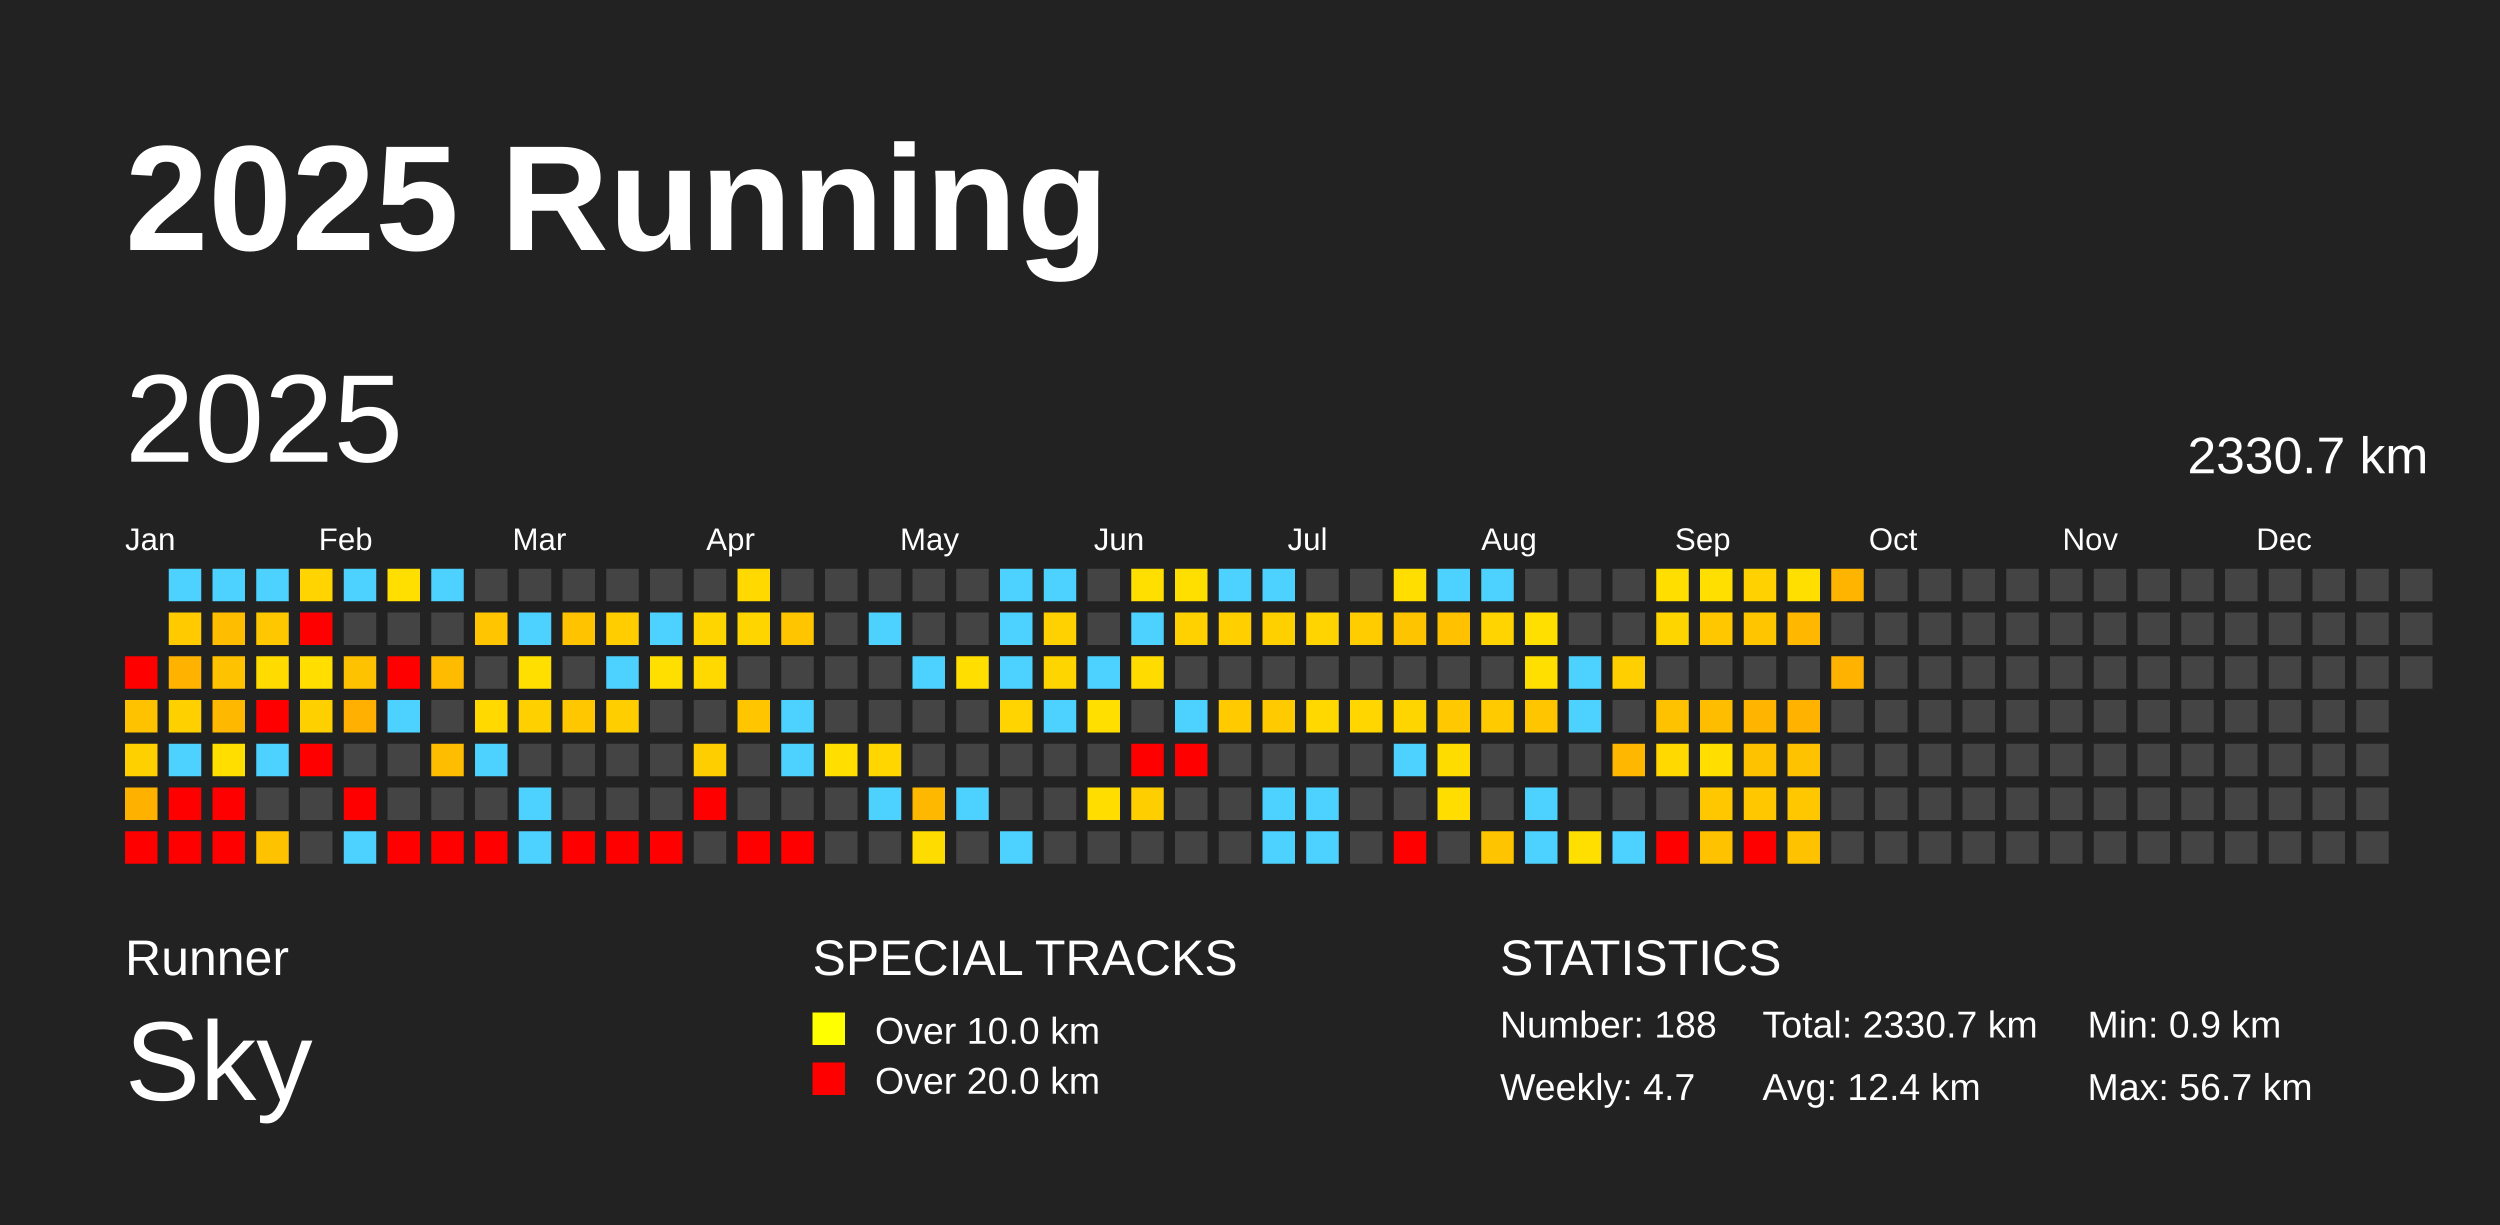
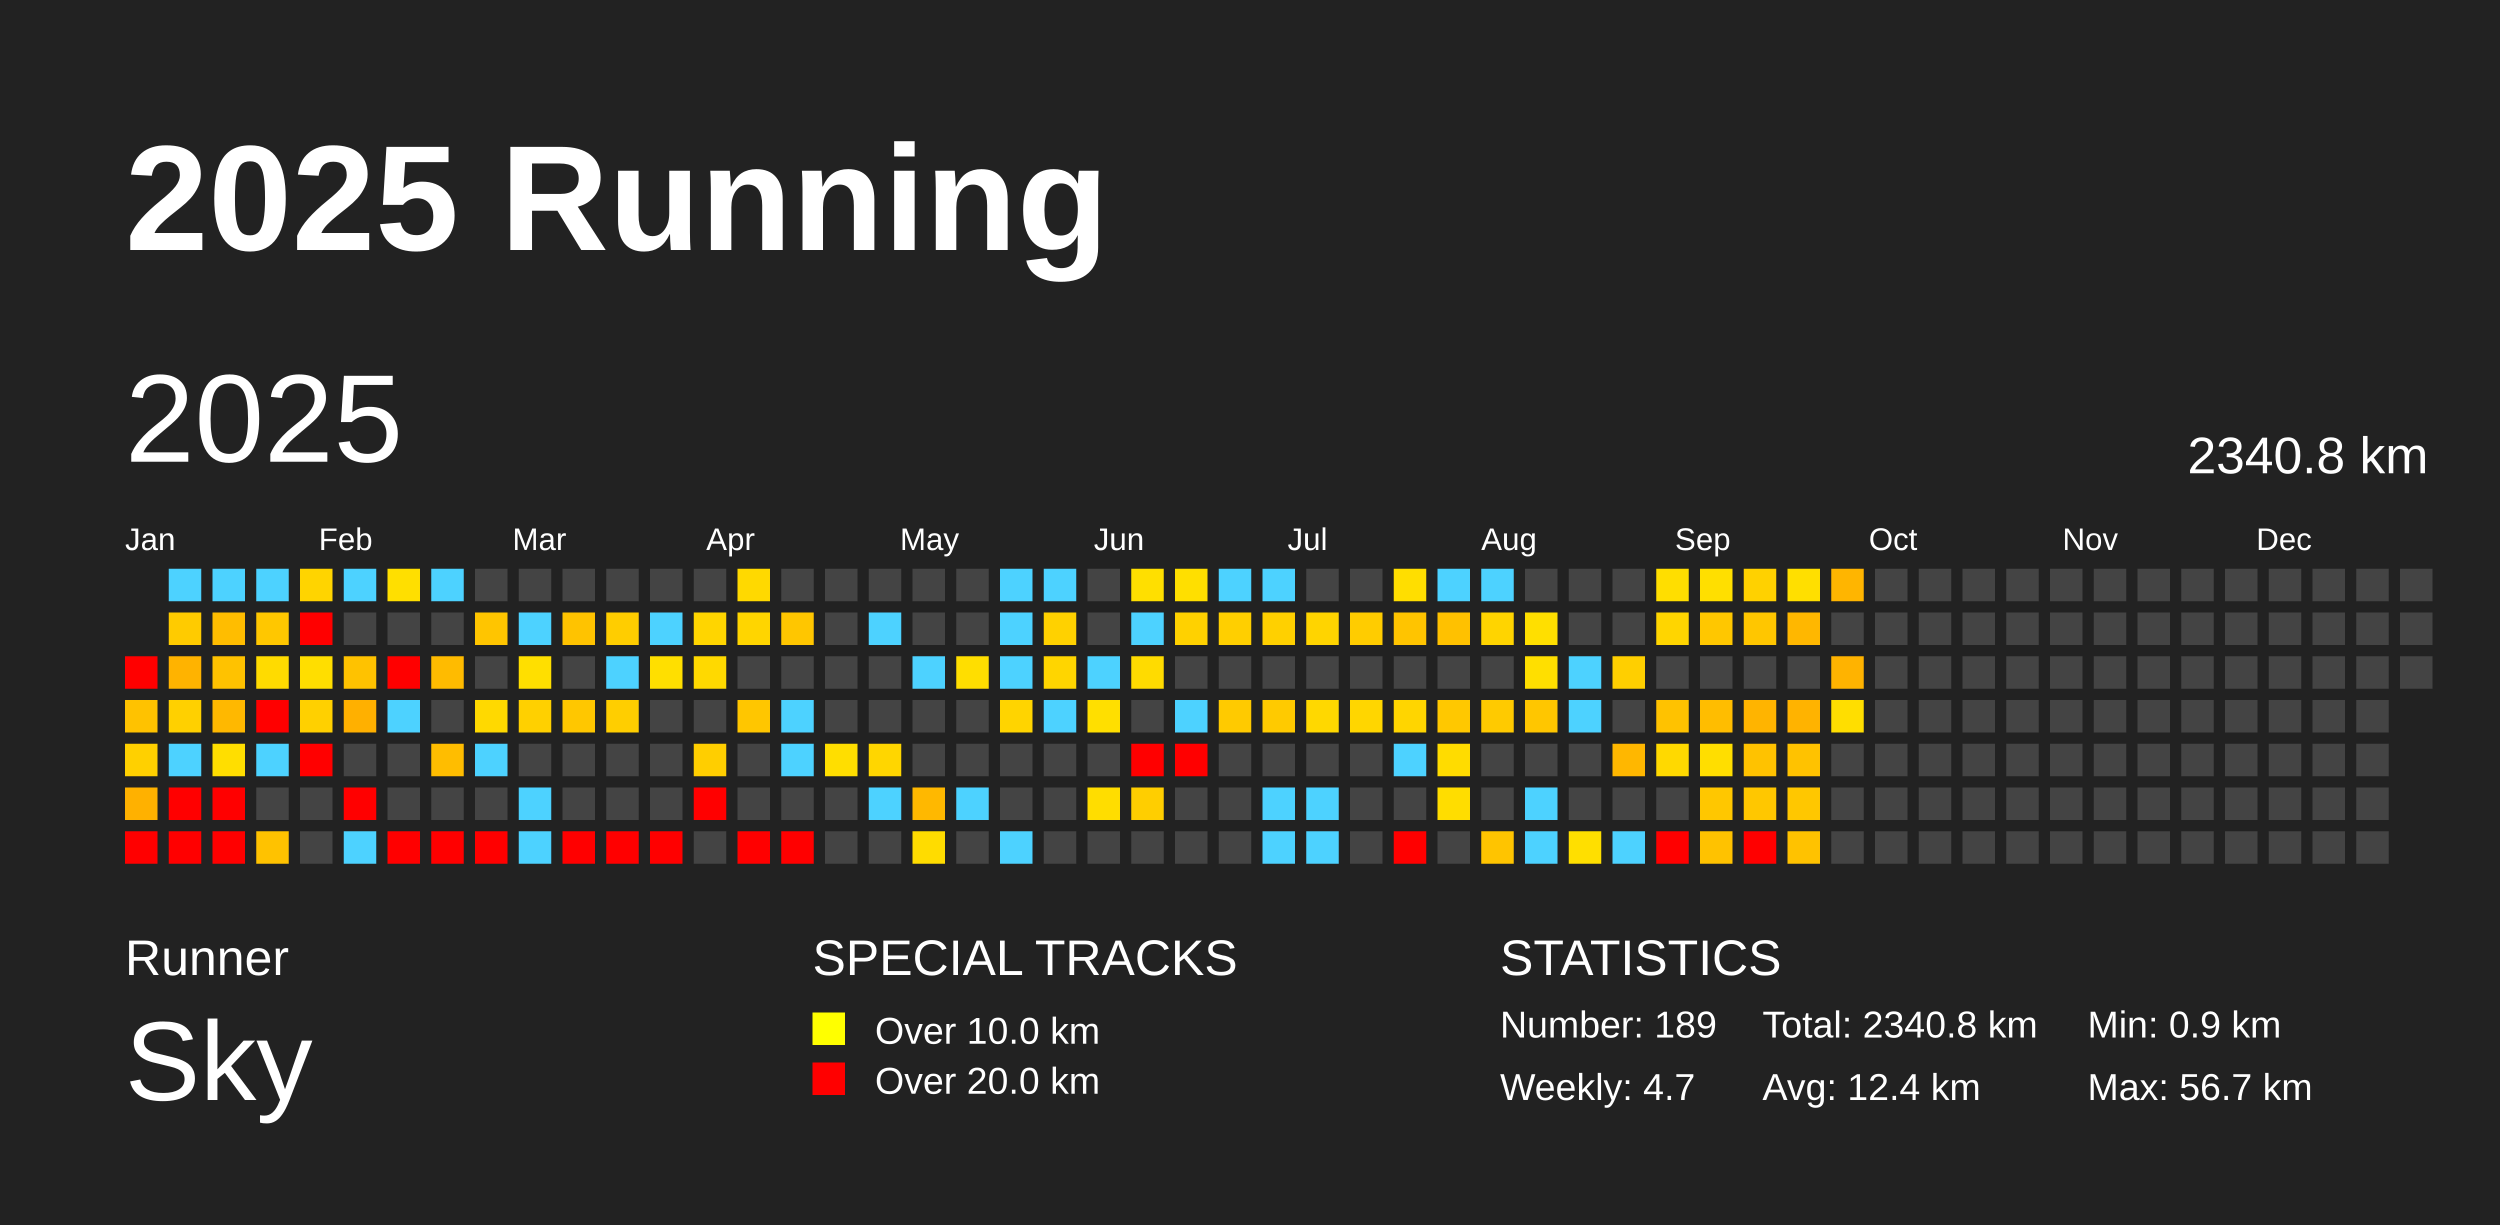
<svg xmlns="http://www.w3.org/2000/svg" baseProfile="full" height="98mm" version="1.1" viewBox="0,0,200,98" width="200mm">
  <defs />
  <rect fill="#222222" height="98" width="200" x="0" y="0" />
  <text fill="#FFFFFF" style="font-size:12px; font-family:Arial; font-weight:bold;" x="10" y="20">2025 Running</text>
  <text fill="#FFFFFF" style="font-size:4px; font-family:Arial" x="10" y="78">Runner</text>
  <text fill="#FFFFFF" style="font-size:9px; font-family:Arial" x="10" y="88">Sky</text>
  <text fill="#FFFFFF" style="font-size:4px; font-family:Arial" x="65" y="78">SPECIAL TRACKS</text>
  <rect fill="yellow" height="2.6" width="2.6" x="65" y="81" />
  <text fill="#FFFFFF" style="font-size:3px; font-family:Arial" x="70" y="83.5">Over 10.0 km</text>
  <rect fill="red" height="2.6" width="2.6" x="65" y="85" />
  <text fill="#FFFFFF" style="font-size:3px; font-family:Arial" x="70" y="87.5">Over 20.0 km</text>
  <text fill="#FFFFFF" style="font-size:4px; font-family:Arial" x="120" y="78">STATISTICS</text>
-   <text fill="#FFFFFF" style="font-size:3px; font-family:Arial" x="120" y="83">Number: 188</text>
+   <text fill="#FFFFFF" style="font-size:3px; font-family:Arial" x="120" y="83">Number: 189</text>
  <text fill="#FFFFFF" style="font-size:3px; font-family:Arial" x="120" y="88">Weekly: 4.7</text>
-   <text fill="#FFFFFF" style="font-size:3px; font-family:Arial" x="141" y="83">Total: 2330.7 km</text>
+   <text fill="#FFFFFF" style="font-size:3px; font-family:Arial" x="141" y="83">Total: 2340.8 km</text>
  <text fill="#FFFFFF" style="font-size:3px; font-family:Arial" x="141" y="88">Avg: 12.4 km</text>
  <text fill="#FFFFFF" style="font-size:3px; font-family:Arial" x="167" y="83">Min: 0.9 km</text>
  <text fill="#FFFFFF" style="font-size:3px; font-family:Arial" x="167" y="88">Max: 56.7 km</text>
  <text dominant-baseline="hanging" fill="#FFFFFF" style="font-size:10.0px; font-family:Arial;" x="10" y="30">2025</text>
-   <text dominant-baseline="hanging" fill="#FFFFFF" style="font-size:4.125px; font-family:Arial;" x="175" y="35">2330.7 km</text>
+   <text dominant-baseline="hanging" fill="#FFFFFF" style="font-size:4.125px; font-family:Arial;" x="175" y="35">2340.8 km</text>
  <text fill="#FFFFFF" style="font-size:2.5px; font-family:Arial" x="10.0" y="44">Jan</text>
  <text fill="#FFFFFF" style="font-size:2.5px; font-family:Arial" x="25.5" y="44">Feb</text>
  <text fill="#FFFFFF" style="font-size:2.5px; font-family:Arial" x="41.0" y="44">Mar</text>
  <text fill="#FFFFFF" style="font-size:2.5px; font-family:Arial" x="56.5" y="44">Apr</text>
  <text fill="#FFFFFF" style="font-size:2.5px; font-family:Arial" x="72.0" y="44">May</text>
  <text fill="#FFFFFF" style="font-size:2.5px; font-family:Arial" x="87.5" y="44">Jun</text>
  <text fill="#FFFFFF" style="font-size:2.5px; font-family:Arial" x="103.0" y="44">Jul</text>
  <text fill="#FFFFFF" style="font-size:2.5px; font-family:Arial" x="118.5" y="44">Aug</text>
  <text fill="#FFFFFF" style="font-size:2.5px; font-family:Arial" x="134.0" y="44">Sep</text>
  <text fill="#FFFFFF" style="font-size:2.5px; font-family:Arial" x="149.5" y="44">Oct</text>
  <text fill="#FFFFFF" style="font-size:2.5px; font-family:Arial" x="165.0" y="44">Nov</text>
  <text fill="#FFFFFF" style="font-size:2.5px; font-family:Arial" x="180.5" y="44">Dec</text>
  <rect fill="red" height="2.6" width="2.6" x="10.0" y="52.5" />
  <rect fill="#ffc200" height="2.6" width="2.6" x="10.0" y="56.0" />
  <rect fill="#ffd000" height="2.6" width="2.6" x="10.0" y="59.5" />
  <rect fill="#ffb100" height="2.6" width="2.6" x="10.0" y="63.0" />
  <rect fill="red" height="2.6" width="2.6" x="10.0" y="66.5" />
  <rect fill="#4dd2ff" height="2.6" width="2.6" x="13.5" y="45.5" />
  <rect fill="#ffcb00" height="2.6" width="2.6" x="13.5" y="49.0" />
  <rect fill="#ffb300" height="2.6" width="2.6" x="13.5" y="52.5" />
  <rect fill="#ffd000" height="2.6" width="2.6" x="13.5" y="56.0" />
  <rect fill="#4dd2ff" height="2.6" width="2.6" x="13.5" y="59.5" />
  <rect fill="red" height="2.6" width="2.6" x="13.5" y="63.0" />
  <rect fill="red" height="2.6" width="2.6" x="13.5" y="66.5" />
  <rect fill="#4dd2ff" height="2.6" width="2.6" x="17.0" y="45.5" />
  <rect fill="#ffbd00" height="2.6" width="2.6" x="17.0" y="49.0" />
  <rect fill="#ffc200" height="2.6" width="2.6" x="17.0" y="52.5" />
  <rect fill="#ffb800" height="2.6" width="2.6" x="17.0" y="56.0" />
  <rect fill="#ffde00" height="2.6" width="2.6" x="17.0" y="59.5" />
  <rect fill="red" height="2.6" width="2.6" x="17.0" y="63.0" />
  <rect fill="red" height="2.6" width="2.6" x="17.0" y="66.5" />
  <rect fill="#4dd2ff" height="2.6" width="2.6" x="20.5" y="45.5" />
  <rect fill="#ffc700" height="2.6" width="2.6" x="20.5" y="49.0" />
  <rect fill="#ffdb00" height="2.6" width="2.6" x="20.5" y="52.5" />
  <rect fill="red" height="2.6" width="2.6" x="20.5" y="56.0" />
  <rect fill="#4dd2ff" height="2.6" width="2.6" x="20.5" y="59.5" />
  <rect fill="#444444" height="2.6" width="2.6" x="20.5" y="63.0" />
  <rect fill="#ffc200" height="2.6" width="2.6" x="20.5" y="66.5" />
  <rect fill="#ffd400" height="2.6" width="2.6" x="24.0" y="45.5" />
  <rect fill="red" height="2.6" width="2.6" x="24.0" y="49.0" />
  <rect fill="#ffde00" height="2.6" width="2.6" x="24.0" y="52.5" />
  <rect fill="#ffd000" height="2.6" width="2.6" x="24.0" y="56.0" />
  <rect fill="red" height="2.6" width="2.6" x="24.0" y="59.5" />
  <rect fill="#444444" height="2.6" width="2.6" x="24.0" y="63.0" />
  <rect fill="#444444" height="2.6" width="2.6" x="24.0" y="66.5" />
  <rect fill="#4dd2ff" height="2.6" width="2.6" x="27.5" y="45.5" />
  <rect fill="#444444" height="2.6" width="2.6" x="27.5" y="49.0" />
  <rect fill="#ffc200" height="2.6" width="2.6" x="27.5" y="52.5" />
  <rect fill="#ffb000" height="2.6" width="2.6" x="27.5" y="56.0" />
  <rect fill="#444444" height="2.6" width="2.6" x="27.5" y="59.5" />
  <rect fill="red" height="2.6" width="2.6" x="27.5" y="63.0" />
  <rect fill="#4dd2ff" height="2.6" width="2.6" x="27.5" y="66.5" />
  <rect fill="#ffdf00" height="2.6" width="2.6" x="31.0" y="45.5" />
  <rect fill="#444444" height="2.6" width="2.6" x="31.0" y="49.0" />
  <rect fill="red" height="2.6" width="2.6" x="31.0" y="52.5" />
  <rect fill="#4dd2ff" height="2.6" width="2.6" x="31.0" y="56.0" />
  <rect fill="#444444" height="2.6" width="2.6" x="31.0" y="59.5" />
  <rect fill="#444444" height="2.6" width="2.6" x="31.0" y="63.0" />
  <rect fill="red" height="2.6" width="2.6" x="31.0" y="66.5" />
  <rect fill="#4dd2ff" height="2.6" width="2.6" x="34.5" y="45.5" />
  <rect fill="#444444" height="2.6" width="2.6" x="34.5" y="49.0" />
  <rect fill="#ffbb00" height="2.6" width="2.6" x="34.5" y="52.5" />
  <rect fill="#444444" height="2.6" width="2.6" x="34.5" y="56.0" />
  <rect fill="#ffbd00" height="2.6" width="2.6" x="34.5" y="59.5" />
  <rect fill="#444444" height="2.6" width="2.6" x="34.5" y="63.0" />
  <rect fill="red" height="2.6" width="2.6" x="34.5" y="66.5" />
  <rect fill="#444444" height="2.6" width="2.6" x="38.0" y="45.5" />
  <rect fill="#ffc500" height="2.6" width="2.6" x="38.0" y="49.0" />
  <rect fill="#444444" height="2.6" width="2.6" x="38.0" y="52.5" />
  <rect fill="#ffd900" height="2.6" width="2.6" x="38.0" y="56.0" />
  <rect fill="#4dd2ff" height="2.6" width="2.6" x="38.0" y="59.5" />
  <rect fill="#444444" height="2.6" width="2.6" x="38.0" y="63.0" />
  <rect fill="red" height="2.6" width="2.6" x="38.0" y="66.5" />
  <rect fill="#444444" height="2.6" width="2.6" x="41.5" y="45.5" />
  <rect fill="#4dd2ff" height="2.6" width="2.6" x="41.5" y="49.0" />
  <rect fill="#ffdf00" height="2.6" width="2.6" x="41.5" y="52.5" />
  <rect fill="#ffd000" height="2.6" width="2.6" x="41.5" y="56.0" />
  <rect fill="#444444" height="2.6" width="2.6" x="41.5" y="59.5" />
  <rect fill="#4dd2ff" height="2.6" width="2.6" x="41.5" y="63.0" />
  <rect fill="#4dd2ff" height="2.6" width="2.6" x="41.5" y="66.5" />
  <rect fill="#444444" height="2.6" width="2.6" x="45.0" y="45.5" />
  <rect fill="#ffc300" height="2.6" width="2.6" x="45.0" y="49.0" />
  <rect fill="#444444" height="2.6" width="2.6" x="45.0" y="52.5" />
  <rect fill="#ffc700" height="2.6" width="2.6" x="45.0" y="56.0" />
  <rect fill="#444444" height="2.6" width="2.6" x="45.0" y="59.5" />
  <rect fill="#444444" height="2.6" width="2.6" x="45.0" y="63.0" />
  <rect fill="red" height="2.6" width="2.6" x="45.0" y="66.5" />
  <rect fill="#444444" height="2.6" width="2.6" x="48.5" y="45.5" />
  <rect fill="#ffcd00" height="2.6" width="2.6" x="48.5" y="49.0" />
  <rect fill="#4dd2ff" height="2.6" width="2.6" x="48.5" y="52.5" />
  <rect fill="#ffce00" height="2.6" width="2.6" x="48.5" y="56.0" />
  <rect fill="#444444" height="2.6" width="2.6" x="48.5" y="59.5" />
  <rect fill="#444444" height="2.6" width="2.6" x="48.5" y="63.0" />
  <rect fill="red" height="2.6" width="2.6" x="48.5" y="66.5" />
  <rect fill="#444444" height="2.6" width="2.6" x="52.0" y="45.5" />
  <rect fill="#4dd2ff" height="2.6" width="2.6" x="52.0" y="49.0" />
  <rect fill="#ffdf00" height="2.6" width="2.6" x="52.0" y="52.5" />
  <rect fill="#444444" height="2.6" width="2.6" x="52.0" y="56.0" />
  <rect fill="#444444" height="2.6" width="2.6" x="52.0" y="59.5" />
  <rect fill="#444444" height="2.6" width="2.6" x="52.0" y="63.0" />
  <rect fill="red" height="2.6" width="2.6" x="52.0" y="66.5" />
  <rect fill="#444444" height="2.6" width="2.6" x="55.5" y="45.5" />
  <rect fill="#ffd500" height="2.6" width="2.6" x="55.5" y="49.0" />
  <rect fill="#ffd900" height="2.6" width="2.6" x="55.5" y="52.5" />
  <rect fill="#444444" height="2.6" width="2.6" x="55.5" y="56.0" />
  <rect fill="#ffce00" height="2.6" width="2.6" x="55.5" y="59.5" />
  <rect fill="red" height="2.6" width="2.6" x="55.5" y="63.0" />
  <rect fill="#444444" height="2.6" width="2.6" x="55.5" y="66.5" />
  <rect fill="#ffd900" height="2.6" width="2.6" x="59.0" y="45.5" />
  <rect fill="#ffd500" height="2.6" width="2.6" x="59.0" y="49.0" />
  <rect fill="#444444" height="2.6" width="2.6" x="59.0" y="52.5" />
  <rect fill="#ffc600" height="2.6" width="2.6" x="59.0" y="56.0" />
  <rect fill="#444444" height="2.6" width="2.6" x="59.0" y="59.5" />
  <rect fill="#444444" height="2.6" width="2.6" x="59.0" y="63.0" />
  <rect fill="red" height="2.6" width="2.6" x="59.0" y="66.5" />
  <rect fill="#444444" height="2.6" width="2.6" x="62.5" y="45.5" />
  <rect fill="#ffc600" height="2.6" width="2.6" x="62.5" y="49.0" />
  <rect fill="#444444" height="2.6" width="2.6" x="62.5" y="52.5" />
  <rect fill="#4dd2ff" height="2.6" width="2.6" x="62.5" y="56.0" />
  <rect fill="#4dd2ff" height="2.6" width="2.6" x="62.5" y="59.5" />
  <rect fill="#444444" height="2.6" width="2.6" x="62.5" y="63.0" />
  <rect fill="red" height="2.6" width="2.6" x="62.5" y="66.5" />
  <rect fill="#444444" height="2.6" width="2.6" x="66.0" y="45.5" />
  <rect fill="#444444" height="2.6" width="2.6" x="66.0" y="49.0" />
  <rect fill="#444444" height="2.6" width="2.6" x="66.0" y="52.5" />
  <rect fill="#444444" height="2.6" width="2.6" x="66.0" y="56.0" />
  <rect fill="#ffde00" height="2.6" width="2.6" x="66.0" y="59.5" />
  <rect fill="#444444" height="2.6" width="2.6" x="66.0" y="63.0" />
  <rect fill="#444444" height="2.6" width="2.6" x="66.0" y="66.5" />
  <rect fill="#444444" height="2.6" width="2.6" x="69.5" y="45.5" />
  <rect fill="#4dd2ff" height="2.6" width="2.6" x="69.5" y="49.0" />
  <rect fill="#444444" height="2.6" width="2.6" x="69.5" y="52.5" />
  <rect fill="#444444" height="2.6" width="2.6" x="69.5" y="56.0" />
  <rect fill="#ffd600" height="2.6" width="2.6" x="69.5" y="59.5" />
  <rect fill="#4dd2ff" height="2.6" width="2.6" x="69.5" y="63.0" />
  <rect fill="#444444" height="2.6" width="2.6" x="69.5" y="66.5" />
  <rect fill="#444444" height="2.6" width="2.6" x="73.0" y="45.5" />
  <rect fill="#444444" height="2.6" width="2.6" x="73.0" y="49.0" />
  <rect fill="#4dd2ff" height="2.6" width="2.6" x="73.0" y="52.5" />
  <rect fill="#444444" height="2.6" width="2.6" x="73.0" y="56.0" />
  <rect fill="#444444" height="2.6" width="2.6" x="73.0" y="59.5" />
  <rect fill="#ffb800" height="2.6" width="2.6" x="73.0" y="63.0" />
  <rect fill="#ffdc00" height="2.6" width="2.6" x="73.0" y="66.5" />
  <rect fill="#444444" height="2.6" width="2.6" x="76.5" y="45.5" />
  <rect fill="#444444" height="2.6" width="2.6" x="76.5" y="49.0" />
  <rect fill="#ffde00" height="2.6" width="2.6" x="76.5" y="52.5" />
  <rect fill="#444444" height="2.6" width="2.6" x="76.5" y="56.0" />
  <rect fill="#444444" height="2.6" width="2.6" x="76.5" y="59.5" />
  <rect fill="#4dd2ff" height="2.6" width="2.6" x="76.5" y="63.0" />
  <rect fill="#444444" height="2.6" width="2.6" x="76.5" y="66.5" />
  <rect fill="#4dd2ff" height="2.6" width="2.6" x="80.0" y="45.5" />
  <rect fill="#4dd2ff" height="2.6" width="2.6" x="80.0" y="49.0" />
  <rect fill="#4dd2ff" height="2.6" width="2.6" x="80.0" y="52.5" />
  <rect fill="#ffd400" height="2.6" width="2.6" x="80.0" y="56.0" />
  <rect fill="#444444" height="2.6" width="2.6" x="80.0" y="59.5" />
  <rect fill="#444444" height="2.6" width="2.6" x="80.0" y="63.0" />
  <rect fill="#4dd2ff" height="2.6" width="2.6" x="80.0" y="66.5" />
  <rect fill="#4dd2ff" height="2.6" width="2.6" x="83.5" y="45.5" />
  <rect fill="#ffd100" height="2.6" width="2.6" x="83.5" y="49.0" />
  <rect fill="#ffd500" height="2.6" width="2.6" x="83.5" y="52.5" />
  <rect fill="#4dd2ff" height="2.6" width="2.6" x="83.5" y="56.0" />
  <rect fill="#444444" height="2.6" width="2.6" x="83.5" y="59.5" />
  <rect fill="#444444" height="2.6" width="2.6" x="83.5" y="63.0" />
  <rect fill="#444444" height="2.6" width="2.6" x="83.5" y="66.5" />
  <rect fill="#444444" height="2.6" width="2.6" x="87.0" y="45.5" />
  <rect fill="#444444" height="2.6" width="2.6" x="87.0" y="49.0" />
  <rect fill="#4dd2ff" height="2.6" width="2.6" x="87.0" y="52.5" />
  <rect fill="#ffdf00" height="2.6" width="2.6" x="87.0" y="56.0" />
  <rect fill="#444444" height="2.6" width="2.6" x="87.0" y="59.5" />
  <rect fill="#ffdd00" height="2.6" width="2.6" x="87.0" y="63.0" />
  <rect fill="#444444" height="2.6" width="2.6" x="87.0" y="66.5" />
  <rect fill="#ffdf00" height="2.6" width="2.6" x="90.5" y="45.5" />
  <rect fill="#4dd2ff" height="2.6" width="2.6" x="90.5" y="49.0" />
  <rect fill="#ffdb00" height="2.6" width="2.6" x="90.5" y="52.5" />
  <rect fill="#444444" height="2.6" width="2.6" x="90.5" y="56.0" />
  <rect fill="red" height="2.6" width="2.6" x="90.5" y="59.5" />
  <rect fill="#ffce00" height="2.6" width="2.6" x="90.5" y="63.0" />
  <rect fill="#444444" height="2.6" width="2.6" x="90.5" y="66.5" />
  <rect fill="#ffdf00" height="2.6" width="2.6" x="94.0" y="45.5" />
  <rect fill="#ffd100" height="2.6" width="2.6" x="94.0" y="49.0" />
  <rect fill="#444444" height="2.6" width="2.6" x="94.0" y="52.5" />
  <rect fill="#4dd2ff" height="2.6" width="2.6" x="94.0" y="56.0" />
  <rect fill="red" height="2.6" width="2.6" x="94.0" y="59.5" />
  <rect fill="#444444" height="2.6" width="2.6" x="94.0" y="63.0" />
  <rect fill="#444444" height="2.6" width="2.6" x="94.0" y="66.5" />
  <rect fill="#4dd2ff" height="2.6" width="2.6" x="97.5" y="45.5" />
  <rect fill="#ffcf00" height="2.6" width="2.6" x="97.5" y="49.0" />
  <rect fill="#444444" height="2.6" width="2.6" x="97.5" y="52.5" />
  <rect fill="#ffca00" height="2.6" width="2.6" x="97.5" y="56.0" />
  <rect fill="#444444" height="2.6" width="2.6" x="97.5" y="59.5" />
  <rect fill="#444444" height="2.6" width="2.6" x="97.5" y="63.0" />
  <rect fill="#444444" height="2.6" width="2.6" x="97.5" y="66.5" />
  <rect fill="#4dd2ff" height="2.6" width="2.6" x="101.0" y="45.5" />
  <rect fill="#ffd000" height="2.6" width="2.6" x="101.0" y="49.0" />
  <rect fill="#444444" height="2.6" width="2.6" x="101.0" y="52.5" />
  <rect fill="#ffca00" height="2.6" width="2.6" x="101.0" y="56.0" />
  <rect fill="#444444" height="2.6" width="2.6" x="101.0" y="59.5" />
  <rect fill="#4dd2ff" height="2.6" width="2.6" x="101.0" y="63.0" />
  <rect fill="#4dd2ff" height="2.6" width="2.6" x="101.0" y="66.5" />
  <rect fill="#444444" height="2.6" width="2.6" x="104.5" y="45.5" />
  <rect fill="#ffd400" height="2.6" width="2.6" x="104.5" y="49.0" />
  <rect fill="#444444" height="2.6" width="2.6" x="104.5" y="52.5" />
  <rect fill="#ffd800" height="2.6" width="2.6" x="104.5" y="56.0" />
  <rect fill="#444444" height="2.6" width="2.6" x="104.5" y="59.5" />
  <rect fill="#4dd2ff" height="2.6" width="2.6" x="104.5" y="63.0" />
  <rect fill="#4dd2ff" height="2.6" width="2.6" x="104.5" y="66.5" />
  <rect fill="#444444" height="2.6" width="2.6" x="108.0" y="45.5" />
  <rect fill="#ffcc00" height="2.6" width="2.6" x="108.0" y="49.0" />
  <rect fill="#444444" height="2.6" width="2.6" x="108.0" y="52.5" />
  <rect fill="#ffd600" height="2.6" width="2.6" x="108.0" y="56.0" />
  <rect fill="#444444" height="2.6" width="2.6" x="108.0" y="59.5" />
  <rect fill="#444444" height="2.6" width="2.6" x="108.0" y="63.0" />
  <rect fill="#444444" height="2.6" width="2.6" x="108.0" y="66.5" />
  <rect fill="#ffde00" height="2.6" width="2.6" x="111.5" y="45.5" />
  <rect fill="#ffc400" height="2.6" width="2.6" x="111.5" y="49.0" />
  <rect fill="#444444" height="2.6" width="2.6" x="111.5" y="52.5" />
  <rect fill="#ffd500" height="2.6" width="2.6" x="111.5" y="56.0" />
  <rect fill="#4dd2ff" height="2.6" width="2.6" x="111.5" y="59.5" />
  <rect fill="#444444" height="2.6" width="2.6" x="111.5" y="63.0" />
  <rect fill="red" height="2.6" width="2.6" x="111.5" y="66.5" />
  <rect fill="#4dd2ff" height="2.6" width="2.6" x="115.0" y="45.5" />
  <rect fill="#ffc100" height="2.6" width="2.6" x="115.0" y="49.0" />
  <rect fill="#444444" height="2.6" width="2.6" x="115.0" y="52.5" />
  <rect fill="#ffc800" height="2.6" width="2.6" x="115.0" y="56.0" />
  <rect fill="#ffdc00" height="2.6" width="2.6" x="115.0" y="59.5" />
  <rect fill="#ffdd00" height="2.6" width="2.6" x="115.0" y="63.0" />
  <rect fill="#444444" height="2.6" width="2.6" x="115.0" y="66.5" />
  <rect fill="#4dd2ff" height="2.6" width="2.6" x="118.5" y="45.5" />
  <rect fill="#ffd400" height="2.6" width="2.6" x="118.5" y="49.0" />
  <rect fill="#444444" height="2.6" width="2.6" x="118.5" y="52.5" />
  <rect fill="#ffca00" height="2.6" width="2.6" x="118.5" y="56.0" />
  <rect fill="#444444" height="2.6" width="2.6" x="118.5" y="59.5" />
  <rect fill="#444444" height="2.6" width="2.6" x="118.5" y="63.0" />
  <rect fill="#ffc400" height="2.6" width="2.6" x="118.5" y="66.5" />
  <rect fill="#444444" height="2.6" width="2.6" x="122.0" y="45.5" />
  <rect fill="#ffdf00" height="2.6" width="2.6" x="122.0" y="49.0" />
  <rect fill="#ffdf00" height="2.6" width="2.6" x="122.0" y="52.5" />
  <rect fill="#ffc600" height="2.6" width="2.6" x="122.0" y="56.0" />
  <rect fill="#444444" height="2.6" width="2.6" x="122.0" y="59.5" />
  <rect fill="#4dd2ff" height="2.6" width="2.6" x="122.0" y="63.0" />
  <rect fill="#4dd2ff" height="2.6" width="2.6" x="122.0" y="66.5" />
  <rect fill="#444444" height="2.6" width="2.6" x="125.5" y="45.5" />
  <rect fill="#444444" height="2.6" width="2.6" x="125.5" y="49.0" />
  <rect fill="#4dd2ff" height="2.6" width="2.6" x="125.5" y="52.5" />
  <rect fill="#4dd2ff" height="2.6" width="2.6" x="125.5" y="56.0" />
  <rect fill="#444444" height="2.6" width="2.6" x="125.5" y="59.5" />
  <rect fill="#444444" height="2.6" width="2.6" x="125.5" y="63.0" />
  <rect fill="#ffdf00" height="2.6" width="2.6" x="125.5" y="66.5" />
  <rect fill="#444444" height="2.6" width="2.6" x="129.0" y="45.5" />
  <rect fill="#444444" height="2.6" width="2.6" x="129.0" y="49.0" />
  <rect fill="#ffcf00" height="2.6" width="2.6" x="129.0" y="52.5" />
  <rect fill="#444444" height="2.6" width="2.6" x="129.0" y="56.0" />
  <rect fill="#ffb700" height="2.6" width="2.6" x="129.0" y="59.5" />
  <rect fill="#444444" height="2.6" width="2.6" x="129.0" y="63.0" />
  <rect fill="#4dd2ff" height="2.6" width="2.6" x="129.0" y="66.5" />
  <rect fill="#ffde00" height="2.6" width="2.6" x="132.5" y="45.5" />
  <rect fill="#ffd500" height="2.6" width="2.6" x="132.5" y="49.0" />
  <rect fill="#444444" height="2.6" width="2.6" x="132.5" y="52.5" />
  <rect fill="#ffc200" height="2.6" width="2.6" x="132.5" y="56.0" />
  <rect fill="#ffd900" height="2.6" width="2.6" x="132.5" y="59.5" />
  <rect fill="#444444" height="2.6" width="2.6" x="132.5" y="63.0" />
  <rect fill="red" height="2.6" width="2.6" x="132.5" y="66.5" />
  <rect fill="#ffdf00" height="2.6" width="2.6" x="136.0" y="45.5" />
  <rect fill="#ffc700" height="2.6" width="2.6" x="136.0" y="49.0" />
  <rect fill="#444444" height="2.6" width="2.6" x="136.0" y="52.5" />
  <rect fill="#ffbd00" height="2.6" width="2.6" x="136.0" y="56.0" />
  <rect fill="#ffde00" height="2.6" width="2.6" x="136.0" y="59.5" />
  <rect fill="#ffc700" height="2.6" width="2.6" x="136.0" y="63.0" />
  <rect fill="#ffc200" height="2.6" width="2.6" x="136.0" y="66.5" />
  <rect fill="#ffd100" height="2.6" width="2.6" x="139.5" y="45.5" />
  <rect fill="#ffc600" height="2.6" width="2.6" x="139.5" y="49.0" />
  <rect fill="#444444" height="2.6" width="2.6" x="139.5" y="52.5" />
  <rect fill="#ffb400" height="2.6" width="2.6" x="139.5" y="56.0" />
  <rect fill="#ffc200" height="2.6" width="2.6" x="139.5" y="59.5" />
  <rect fill="#ffc700" height="2.6" width="2.6" x="139.5" y="63.0" />
  <rect fill="red" height="2.6" width="2.6" x="139.5" y="66.5" />
  <rect fill="#ffdf00" height="2.6" width="2.6" x="143.0" y="45.5" />
  <rect fill="#ffb700" height="2.6" width="2.6" x="143.0" y="49.0" />
  <rect fill="#444444" height="2.6" width="2.6" x="143.0" y="52.5" />
  <rect fill="#ffb300" height="2.6" width="2.6" x="143.0" y="56.0" />
  <rect fill="#ffc200" height="2.6" width="2.6" x="143.0" y="59.5" />
  <rect fill="#ffc700" height="2.6" width="2.6" x="143.0" y="63.0" />
  <rect fill="#ffc200" height="2.6" width="2.6" x="143.0" y="66.5" />
  <rect fill="#ffb500" height="2.6" width="2.6" x="146.5" y="45.5" />
  <rect fill="#444444" height="2.6" width="2.6" x="146.5" y="49.0" />
  <rect fill="#ffb300" height="2.6" width="2.6" x="146.5" y="52.5" />
-   <rect fill="#444444" height="2.6" width="2.6" x="146.5" y="56.0" />
+   <rect fill="#ffde00" height="2.6" width="2.6" x="146.5" y="56.0" />
  <rect fill="#444444" height="2.6" width="2.6" x="146.5" y="59.5" />
  <rect fill="#444444" height="2.6" width="2.6" x="146.5" y="63.0" />
  <rect fill="#444444" height="2.6" width="2.6" x="146.5" y="66.5" />
  <rect fill="#444444" height="2.6" width="2.6" x="150.0" y="45.5" />
  <rect fill="#444444" height="2.6" width="2.6" x="150.0" y="49.0" />
  <rect fill="#444444" height="2.6" width="2.6" x="150.0" y="52.5" />
  <rect fill="#444444" height="2.6" width="2.6" x="150.0" y="56.0" />
  <rect fill="#444444" height="2.6" width="2.6" x="150.0" y="59.5" />
  <rect fill="#444444" height="2.6" width="2.6" x="150.0" y="63.0" />
  <rect fill="#444444" height="2.6" width="2.6" x="150.0" y="66.5" />
  <rect fill="#444444" height="2.6" width="2.6" x="153.5" y="45.5" />
  <rect fill="#444444" height="2.6" width="2.6" x="153.5" y="49.0" />
  <rect fill="#444444" height="2.6" width="2.6" x="153.5" y="52.5" />
  <rect fill="#444444" height="2.6" width="2.6" x="153.5" y="56.0" />
  <rect fill="#444444" height="2.6" width="2.6" x="153.5" y="59.5" />
  <rect fill="#444444" height="2.6" width="2.6" x="153.5" y="63.0" />
  <rect fill="#444444" height="2.6" width="2.6" x="153.5" y="66.5" />
  <rect fill="#444444" height="2.6" width="2.6" x="157.0" y="45.5" />
  <rect fill="#444444" height="2.6" width="2.6" x="157.0" y="49.0" />
  <rect fill="#444444" height="2.6" width="2.6" x="157.0" y="52.5" />
  <rect fill="#444444" height="2.6" width="2.6" x="157.0" y="56.0" />
  <rect fill="#444444" height="2.6" width="2.6" x="157.0" y="59.5" />
  <rect fill="#444444" height="2.6" width="2.6" x="157.0" y="63.0" />
  <rect fill="#444444" height="2.6" width="2.6" x="157.0" y="66.5" />
  <rect fill="#444444" height="2.6" width="2.6" x="160.5" y="45.5" />
  <rect fill="#444444" height="2.6" width="2.6" x="160.5" y="49.0" />
  <rect fill="#444444" height="2.6" width="2.6" x="160.5" y="52.5" />
  <rect fill="#444444" height="2.6" width="2.6" x="160.5" y="56.0" />
  <rect fill="#444444" height="2.6" width="2.6" x="160.5" y="59.5" />
  <rect fill="#444444" height="2.6" width="2.6" x="160.5" y="63.0" />
  <rect fill="#444444" height="2.6" width="2.6" x="160.5" y="66.5" />
  <rect fill="#444444" height="2.6" width="2.6" x="164.0" y="45.5" />
  <rect fill="#444444" height="2.6" width="2.6" x="164.0" y="49.0" />
  <rect fill="#444444" height="2.6" width="2.6" x="164.0" y="52.5" />
  <rect fill="#444444" height="2.6" width="2.6" x="164.0" y="56.0" />
  <rect fill="#444444" height="2.6" width="2.6" x="164.0" y="59.5" />
  <rect fill="#444444" height="2.6" width="2.6" x="164.0" y="63.0" />
  <rect fill="#444444" height="2.6" width="2.6" x="164.0" y="66.5" />
  <rect fill="#444444" height="2.6" width="2.6" x="167.5" y="45.5" />
  <rect fill="#444444" height="2.6" width="2.6" x="167.5" y="49.0" />
  <rect fill="#444444" height="2.6" width="2.6" x="167.5" y="52.5" />
  <rect fill="#444444" height="2.6" width="2.6" x="167.5" y="56.0" />
  <rect fill="#444444" height="2.6" width="2.6" x="167.5" y="59.5" />
  <rect fill="#444444" height="2.6" width="2.6" x="167.5" y="63.0" />
  <rect fill="#444444" height="2.6" width="2.6" x="167.5" y="66.5" />
  <rect fill="#444444" height="2.6" width="2.6" x="171.0" y="45.5" />
  <rect fill="#444444" height="2.6" width="2.6" x="171.0" y="49.0" />
  <rect fill="#444444" height="2.6" width="2.6" x="171.0" y="52.5" />
  <rect fill="#444444" height="2.6" width="2.6" x="171.0" y="56.0" />
  <rect fill="#444444" height="2.6" width="2.6" x="171.0" y="59.5" />
  <rect fill="#444444" height="2.6" width="2.6" x="171.0" y="63.0" />
  <rect fill="#444444" height="2.6" width="2.6" x="171.0" y="66.5" />
  <rect fill="#444444" height="2.6" width="2.6" x="174.5" y="45.5" />
  <rect fill="#444444" height="2.6" width="2.6" x="174.5" y="49.0" />
  <rect fill="#444444" height="2.6" width="2.6" x="174.5" y="52.5" />
  <rect fill="#444444" height="2.6" width="2.6" x="174.5" y="56.0" />
  <rect fill="#444444" height="2.6" width="2.6" x="174.5" y="59.5" />
  <rect fill="#444444" height="2.6" width="2.6" x="174.5" y="63.0" />
  <rect fill="#444444" height="2.6" width="2.6" x="174.5" y="66.5" />
  <rect fill="#444444" height="2.6" width="2.6" x="178.0" y="45.5" />
  <rect fill="#444444" height="2.6" width="2.6" x="178.0" y="49.0" />
  <rect fill="#444444" height="2.6" width="2.6" x="178.0" y="52.5" />
  <rect fill="#444444" height="2.6" width="2.6" x="178.0" y="56.0" />
  <rect fill="#444444" height="2.6" width="2.6" x="178.0" y="59.5" />
  <rect fill="#444444" height="2.6" width="2.6" x="178.0" y="63.0" />
  <rect fill="#444444" height="2.6" width="2.6" x="178.0" y="66.5" />
  <rect fill="#444444" height="2.6" width="2.6" x="181.5" y="45.5" />
  <rect fill="#444444" height="2.6" width="2.6" x="181.5" y="49.0" />
  <rect fill="#444444" height="2.6" width="2.6" x="181.5" y="52.5" />
  <rect fill="#444444" height="2.6" width="2.6" x="181.5" y="56.0" />
  <rect fill="#444444" height="2.6" width="2.6" x="181.5" y="59.5" />
  <rect fill="#444444" height="2.6" width="2.6" x="181.5" y="63.0" />
  <rect fill="#444444" height="2.6" width="2.6" x="181.5" y="66.5" />
  <rect fill="#444444" height="2.6" width="2.6" x="185.0" y="45.5" />
  <rect fill="#444444" height="2.6" width="2.6" x="185.0" y="49.0" />
  <rect fill="#444444" height="2.6" width="2.6" x="185.0" y="52.5" />
  <rect fill="#444444" height="2.6" width="2.6" x="185.0" y="56.0" />
  <rect fill="#444444" height="2.6" width="2.6" x="185.0" y="59.5" />
  <rect fill="#444444" height="2.6" width="2.6" x="185.0" y="63.0" />
  <rect fill="#444444" height="2.6" width="2.6" x="185.0" y="66.5" />
  <rect fill="#444444" height="2.6" width="2.6" x="188.5" y="45.5" />
  <rect fill="#444444" height="2.6" width="2.6" x="188.5" y="49.0" />
  <rect fill="#444444" height="2.6" width="2.6" x="188.5" y="52.5" />
  <rect fill="#444444" height="2.6" width="2.6" x="188.5" y="56.0" />
  <rect fill="#444444" height="2.6" width="2.6" x="188.5" y="59.5" />
  <rect fill="#444444" height="2.6" width="2.6" x="188.5" y="63.0" />
  <rect fill="#444444" height="2.6" width="2.6" x="188.5" y="66.5" />
  <rect fill="#444444" height="2.6" width="2.6" x="192.0" y="45.5" />
  <rect fill="#444444" height="2.6" width="2.6" x="192.0" y="49.0" />
  <rect fill="#444444" height="2.6" width="2.6" x="192.0" y="52.5" />
</svg>
